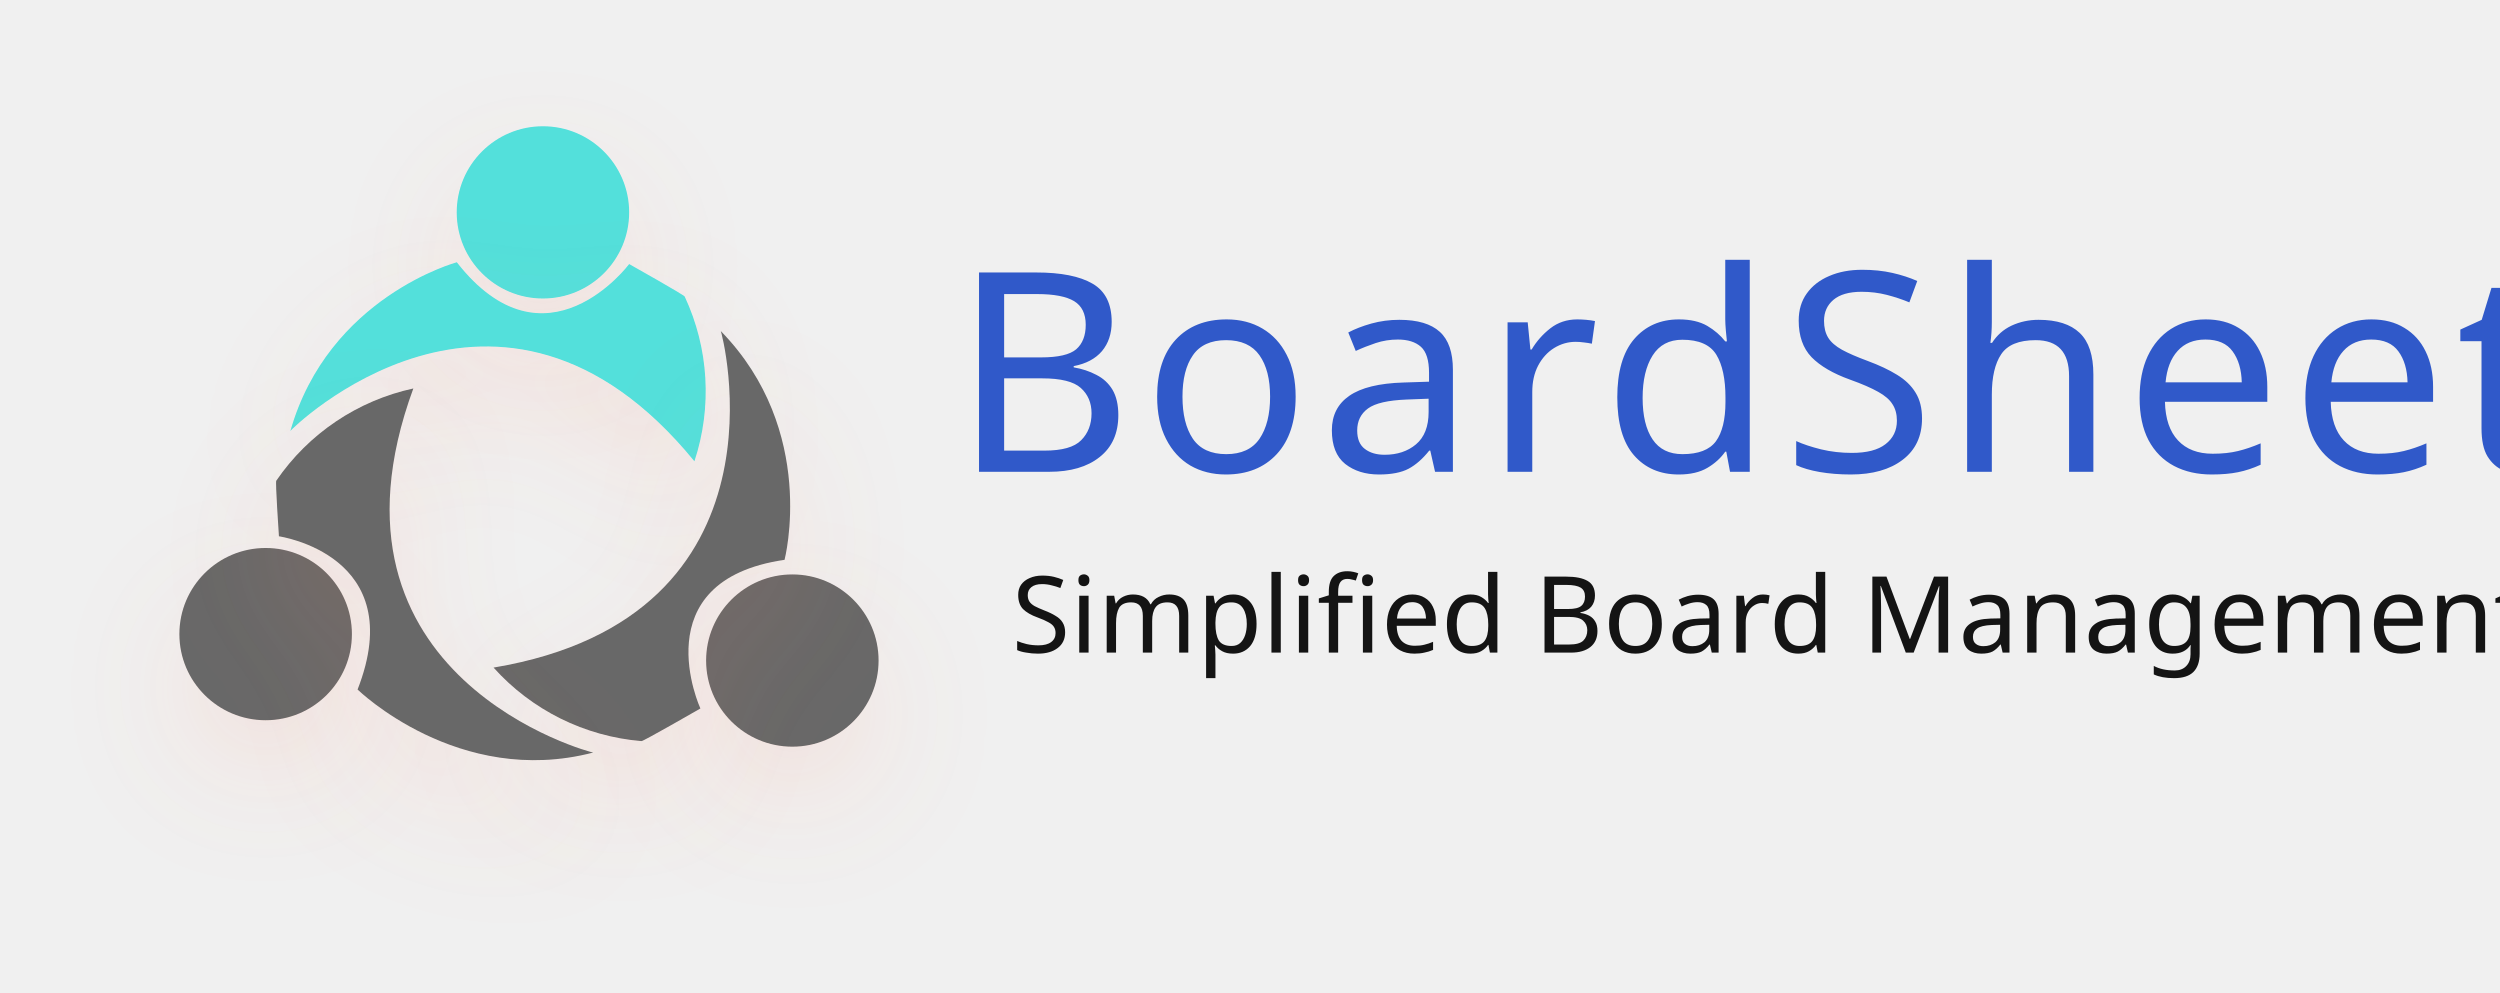
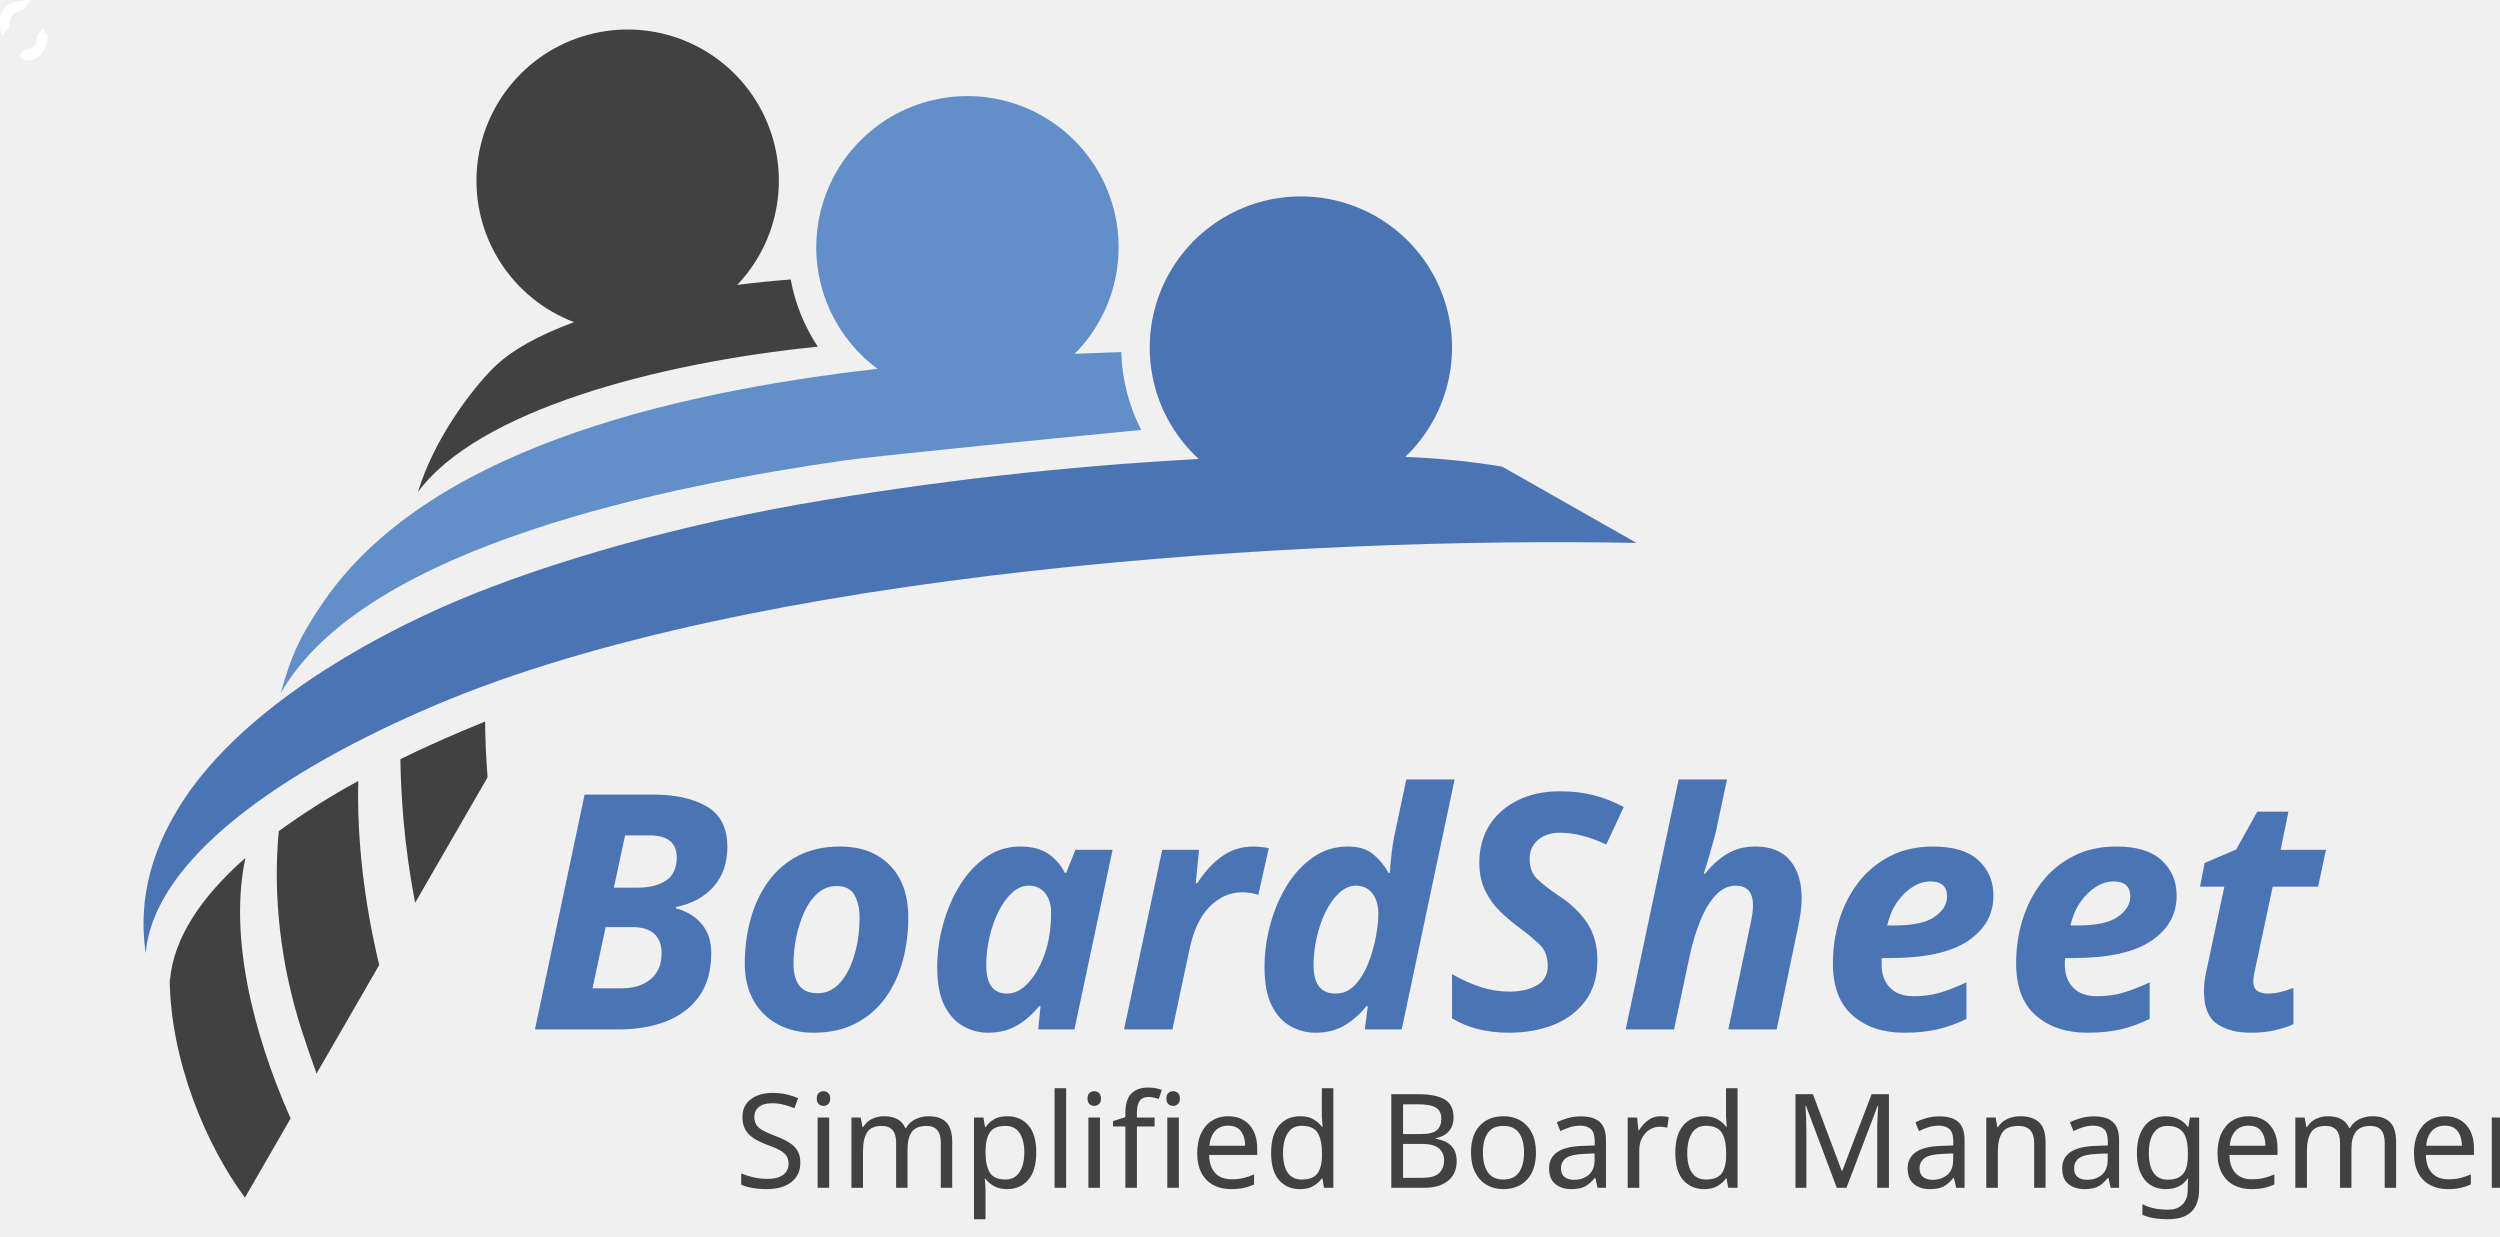
- <svg xmlns="http://www.w3.org/2000/svg" width="188.144" height="74.716" viewBox="0 0 188.144 74.716">
-   <defs>
-     <filter id="Ellipse_1" x="20.874" y="0" width="39.98" height="39.969" filterUnits="userSpaceOnUse">
-       <feOffset dy="4" input="SourceAlpha" />
-       <feGaussianBlur stdDeviation="4.5" result="blur" />
-       <feFlood flood-color="#fe8a71" flood-opacity="0.141" />
-       <feComposite operator="in" in2="blur" />
-       <feComposite in="SourceGraphic" />
-     </filter>
-     <filter id="Ellipse_1_copy" x="0" y="31.738" width="39.984" height="39.964" filterUnits="userSpaceOnUse">
-       <feOffset dy="4" input="SourceAlpha" />
-       <feGaussianBlur stdDeviation="4.5" result="blur-2" />
-       <feFlood flood-color="#fe8a71" flood-opacity="0.141" />
-       <feComposite operator="in" in2="blur-2" />
-       <feComposite in="SourceGraphic" />
-     </filter>
-     <filter id="Ellipse_1_copy_2" x="39.636" y="33.726" width="39.98" height="39.964" filterUnits="userSpaceOnUse">
-       <feOffset dy="4" input="SourceAlpha" />
-       <feGaussianBlur stdDeviation="4.5" result="blur-3" />
-       <feFlood flood-color="#fe8a71" flood-opacity="0.141" />
-       <feComposite operator="in" in2="blur-3" />
-       <feComposite in="SourceGraphic" />
-     </filter>
-     <filter id="Shape_1" x="8.354" y="10.237" width="58.247" height="41.981" filterUnits="userSpaceOnUse">
-       <feOffset dy="4" input="SourceAlpha" />
-       <feGaussianBlur stdDeviation="4.5" result="blur-4" />
-       <feFlood flood-color="#fe8a71" flood-opacity="0.141" />
-       <feComposite operator="in" in2="blur-4" />
-       <feComposite in="SourceGraphic" />
-     </filter>
-     <filter id="Shape_1_copy" x="23.644" y="15.411" width="49.326" height="57.862" filterUnits="userSpaceOnUse">
-       <feOffset dy="4" input="SourceAlpha" />
-       <feGaussianBlur stdDeviation="4.5" result="blur-5" />
-       <feFlood flood-color="#fe8a71" flood-opacity="0.141" />
-       <feComposite operator="in" in2="blur-5" />
-       <feComposite in="SourceGraphic" />
-     </filter>
-     <filter id="Shape_1_copy_2" x="7.28" y="19.739" width="50.869" height="54.977" filterUnits="userSpaceOnUse">
-       <feOffset dy="4" input="SourceAlpha" />
-       <feGaussianBlur stdDeviation="4.5" result="blur-6" />
-       <feFlood flood-color="#fe8a71" flood-opacity="0.141" />
-       <feComposite operator="in" in2="blur-6" />
-       <feComposite in="SourceGraphic" />
-     </filter>
-   </defs>
-   <g id="Group_173" data-name="Group 173" transform="translate(-302.975 -71.215)">
-     <g id="Group_172" data-name="Group 172" transform="translate(316.475 80.715)">
-       <g transform="matrix(1, 0, 0, 1, -13.5, -9.5)" filter="url(#Ellipse_1)">
-         <ellipse id="Ellipse_1-2" data-name="Ellipse 1" cx="6.49" cy="6.484" rx="6.49" ry="6.484" transform="translate(34.37 9.5)" fill="#53e0db" />
-       </g>
-       <g transform="matrix(1, 0, 0, 1, -13.5, -9.5)" filter="url(#Ellipse_1_copy)">
-         <ellipse id="Ellipse_1_copy-2" data-name="Ellipse 1 copy" cx="6.492" cy="6.482" rx="6.492" ry="6.482" transform="translate(13.5 41.24)" fill="#686868" />
-       </g>
-       <g transform="matrix(1, 0, 0, 1, -13.5, -9.5)" filter="url(#Ellipse_1_copy_2)">
-         <ellipse id="Ellipse_1_copy_2-2" data-name="Ellipse 1 copy 2" cx="6.49" cy="6.482" rx="6.49" ry="6.482" transform="translate(53.14 43.23)" fill="#686868" />
-       </g>
-       <g transform="matrix(1, 0, 0, 1, -13.5, -9.5)" filter="url(#Shape_1)">
-         <path id="Shape_1-2" data-name="Shape 1" d="M358.129,253.746s-9.654,2.6-12.528,12.7c-.072,0,15.7-15.729,30.41,2.283a16.825,16.825,0,0,0-.73-12.4c0-.1-4.181-2.448-4.181-2.448S364.813,262.3,358.129,253.746Z" transform="translate(-323.75 -234.01)" fill="#53e0db" />
-       </g>
-       <g transform="matrix(1, 0, 0, 1, -13.5, -9.5)" filter="url(#Shape_1_copy)">
-         <path id="Shape_1_copy-2" data-name="Shape 1 copy" d="M498.563,315.312s2.537-9.7-4.8-17.22c.036-.063,5.861,21.484-17.1,25.329a16.825,16.825,0,0,0,11.134,5.533c.083.048,4.433-2.455,4.433-2.455S487.813,316.876,498.563,315.312Z" transform="translate(-439.52 -273.18)" fill="#686868" />
-       </g>
-       <g transform="matrix(1, 0, 0, 1, -13.5, -9.5)" filter="url(#Shape_1_copy_2)">
-         <path id="Shape_1_copy_2-2" data-name="Shape 1 copy 2" d="M342.53,357.851s7.569,7.4,17.736,4.743c.037.062-21.561-5.535-13.539-27.4a16.825,16.825,0,0,0-10.315,6.943c-.083.049.2,4.184.2,4.184S346.491,347.732,342.53,357.851Z" transform="translate(-315.62 -305.96)" fill="#686868" />
-       </g>
+ <svg xmlns="http://www.w3.org/2000/svg" width="972.837" height="481.212" viewBox="0 0 972.837 481.212">
+   <g id="Group_185" data-name="Group 185" transform="translate(-86.164 -353.499)">
+     <path id="Path_13" data-name="Path 13" d="M104.713,367.32c-.216,6.262-3.29,9.627-7.976,9.623-1.03,0-2.059-.972-3.089-1.5.771-.871,1.42-2.311,2.335-2.507,2.774-.6,4.449-1.62,4.565-4.827.043-1.189,1.536-2.325,2.367-3.486Z" fill="#fff" />
+     <path id="Path_14" data-name="Path 14" d="M86.887,367.179c-2.21-9.69.422-13.127,10.98-13.68-1.543,2.011-2.307,4.029-3.362,4.194-3.579.562-4.566,2.529-4.761,5.792C89.679,364.566,88.193,365.562,86.887,367.179Z" fill="#fff" />
+     <g id="Group_179" data-name="Group 179" transform="translate(-65.779 272.565)">
+       <path id="Path_1" data-name="Path 1" d="M775.044,1052.3c-17.084,15.055-28,31.163-29.378,47.642l-.107-.809c.2,31.941,14.187,65.015,29.278,85.376l17.787-30.811C777.6,1119.949,768.634,1081.956,775.044,1052.3Z" transform="translate(-527.585 -637.545)" fill="#414141" fill-rule="evenodd" />
+       <path id="Path_2" data-name="Path 2" d="M810.839,1025.507c-2.331,24.8.553,51.484,8.935,77.576q2.78,8.645,5.765,16.754l24.387-42.234c-5.886-24.479-8.718-49.121-8.157-71.61A282.5,282.5,0,0,0,810.839,1025.507Z" transform="translate(-550.412 -621.158)" fill="#414141" fill-rule="evenodd" />
+       <path id="Path_3" data-name="Path 3" d="M907.77,974.229c-7.97,3.38-15.758,6.922-23.284,10.606.131,8.1.57,16.237,1.288,24.319a316.107,316.107,0,0,0,4.456,31.589l28.2-48.844c-.563-7.178-.9-14.429-.965-21.7Q912.555,972.2,907.77,974.229Z" transform="translate(-576.75 -608.491)" fill="#414141" fill-rule="evenodd" />
+       <path id="Path_4" data-name="Path 4" d="M1040.133,650.7c-6.674.49-13.676,1.191-20.807,2.1a58.84,58.84,0,1,0-63.49,14.482c-13.367,4.925-24.583,10.926-31.649,18.063-8.141,8.208-22.826,27.248-29.119,48.068,23.209-31.641,92.8-50.255,155.6-56.581a70.355,70.355,0,0,1-10.539-26.135Z" transform="translate(-580.495 -461)" fill="#414141" fill-rule="evenodd" />
+       <path id="Path_5" data-name="Path 5" d="M1139.526,693.1c-5.82.188-11.879.415-18.119.686a58.826,58.826,0,1,0-76.711,5.832c-84.288,9.657-176,32.8-215.693,90.822-8.452,12.347-12.412,20.188-16.516,35.37,32.937-57.98,153.654-81.005,218.542-90.439,10.464-1.523,70.717-7.572,116.281-11.968a70.242,70.242,0,0,1-7.784-30.3Z" transform="translate(-551.27 -475.169)" fill="#638fc9" fill-rule="evenodd" />
+       <path id="Path_6" data-name="Path 6" d="M1220.765,755.281a58.821,58.821,0,1,0-80.347.805,1313.879,1313.879,0,0,0-155.087,17.581c-56.906,10.084-107.444,25.82-139.712,40.249-42.812,19.144-80.272,45.224-99.5,73.761-12.061,17.889-18.844,38.224-15.474,60.759,3.059-36.5,52.879-71.2,112.929-96.656,123.648-52.4,337.738-65.556,467.195-63.04l-52.272-29.681A295.547,295.547,0,0,0,1220.765,755.281Z" transform="translate(-522 -496.538)" fill="#4b74b5" fill-rule="evenodd" />
    </g>
-     <text id="BoardSheet" transform="translate(374.622 106.721)" fill="#3059c9" font-size="21" font-family="SegoeUI, Segoe UI" letter-spacing="0.03em">
+     <text id="BoardSheet" transform="translate(291 754.085)" fill="#4b74b5" font-size="128" font-family="CenturySchoolbookBT-BoldItalic, CentSchbook BT" font-weight="700" font-style="italic">
      <tspan x="0" y="0">BoardSheet</tspan>
    </text>
-     <text id="Simplified_Board_Management" data-name="Simplified Board Management" transform="translate(379.118 120.329)" fill="#141414" font-size="8" font-family="MVBoli, MV Boli">
+     <text id="Simplified_Board_Management" data-name="Simplified Board Management" transform="translate(372 815.711)" fill="#414141" font-size="51" font-family="Manjari-Regular, Manjari">
      <tspan x="0" y="0">Simplified Board Management</tspan>
    </text>
  </g>
</svg>
